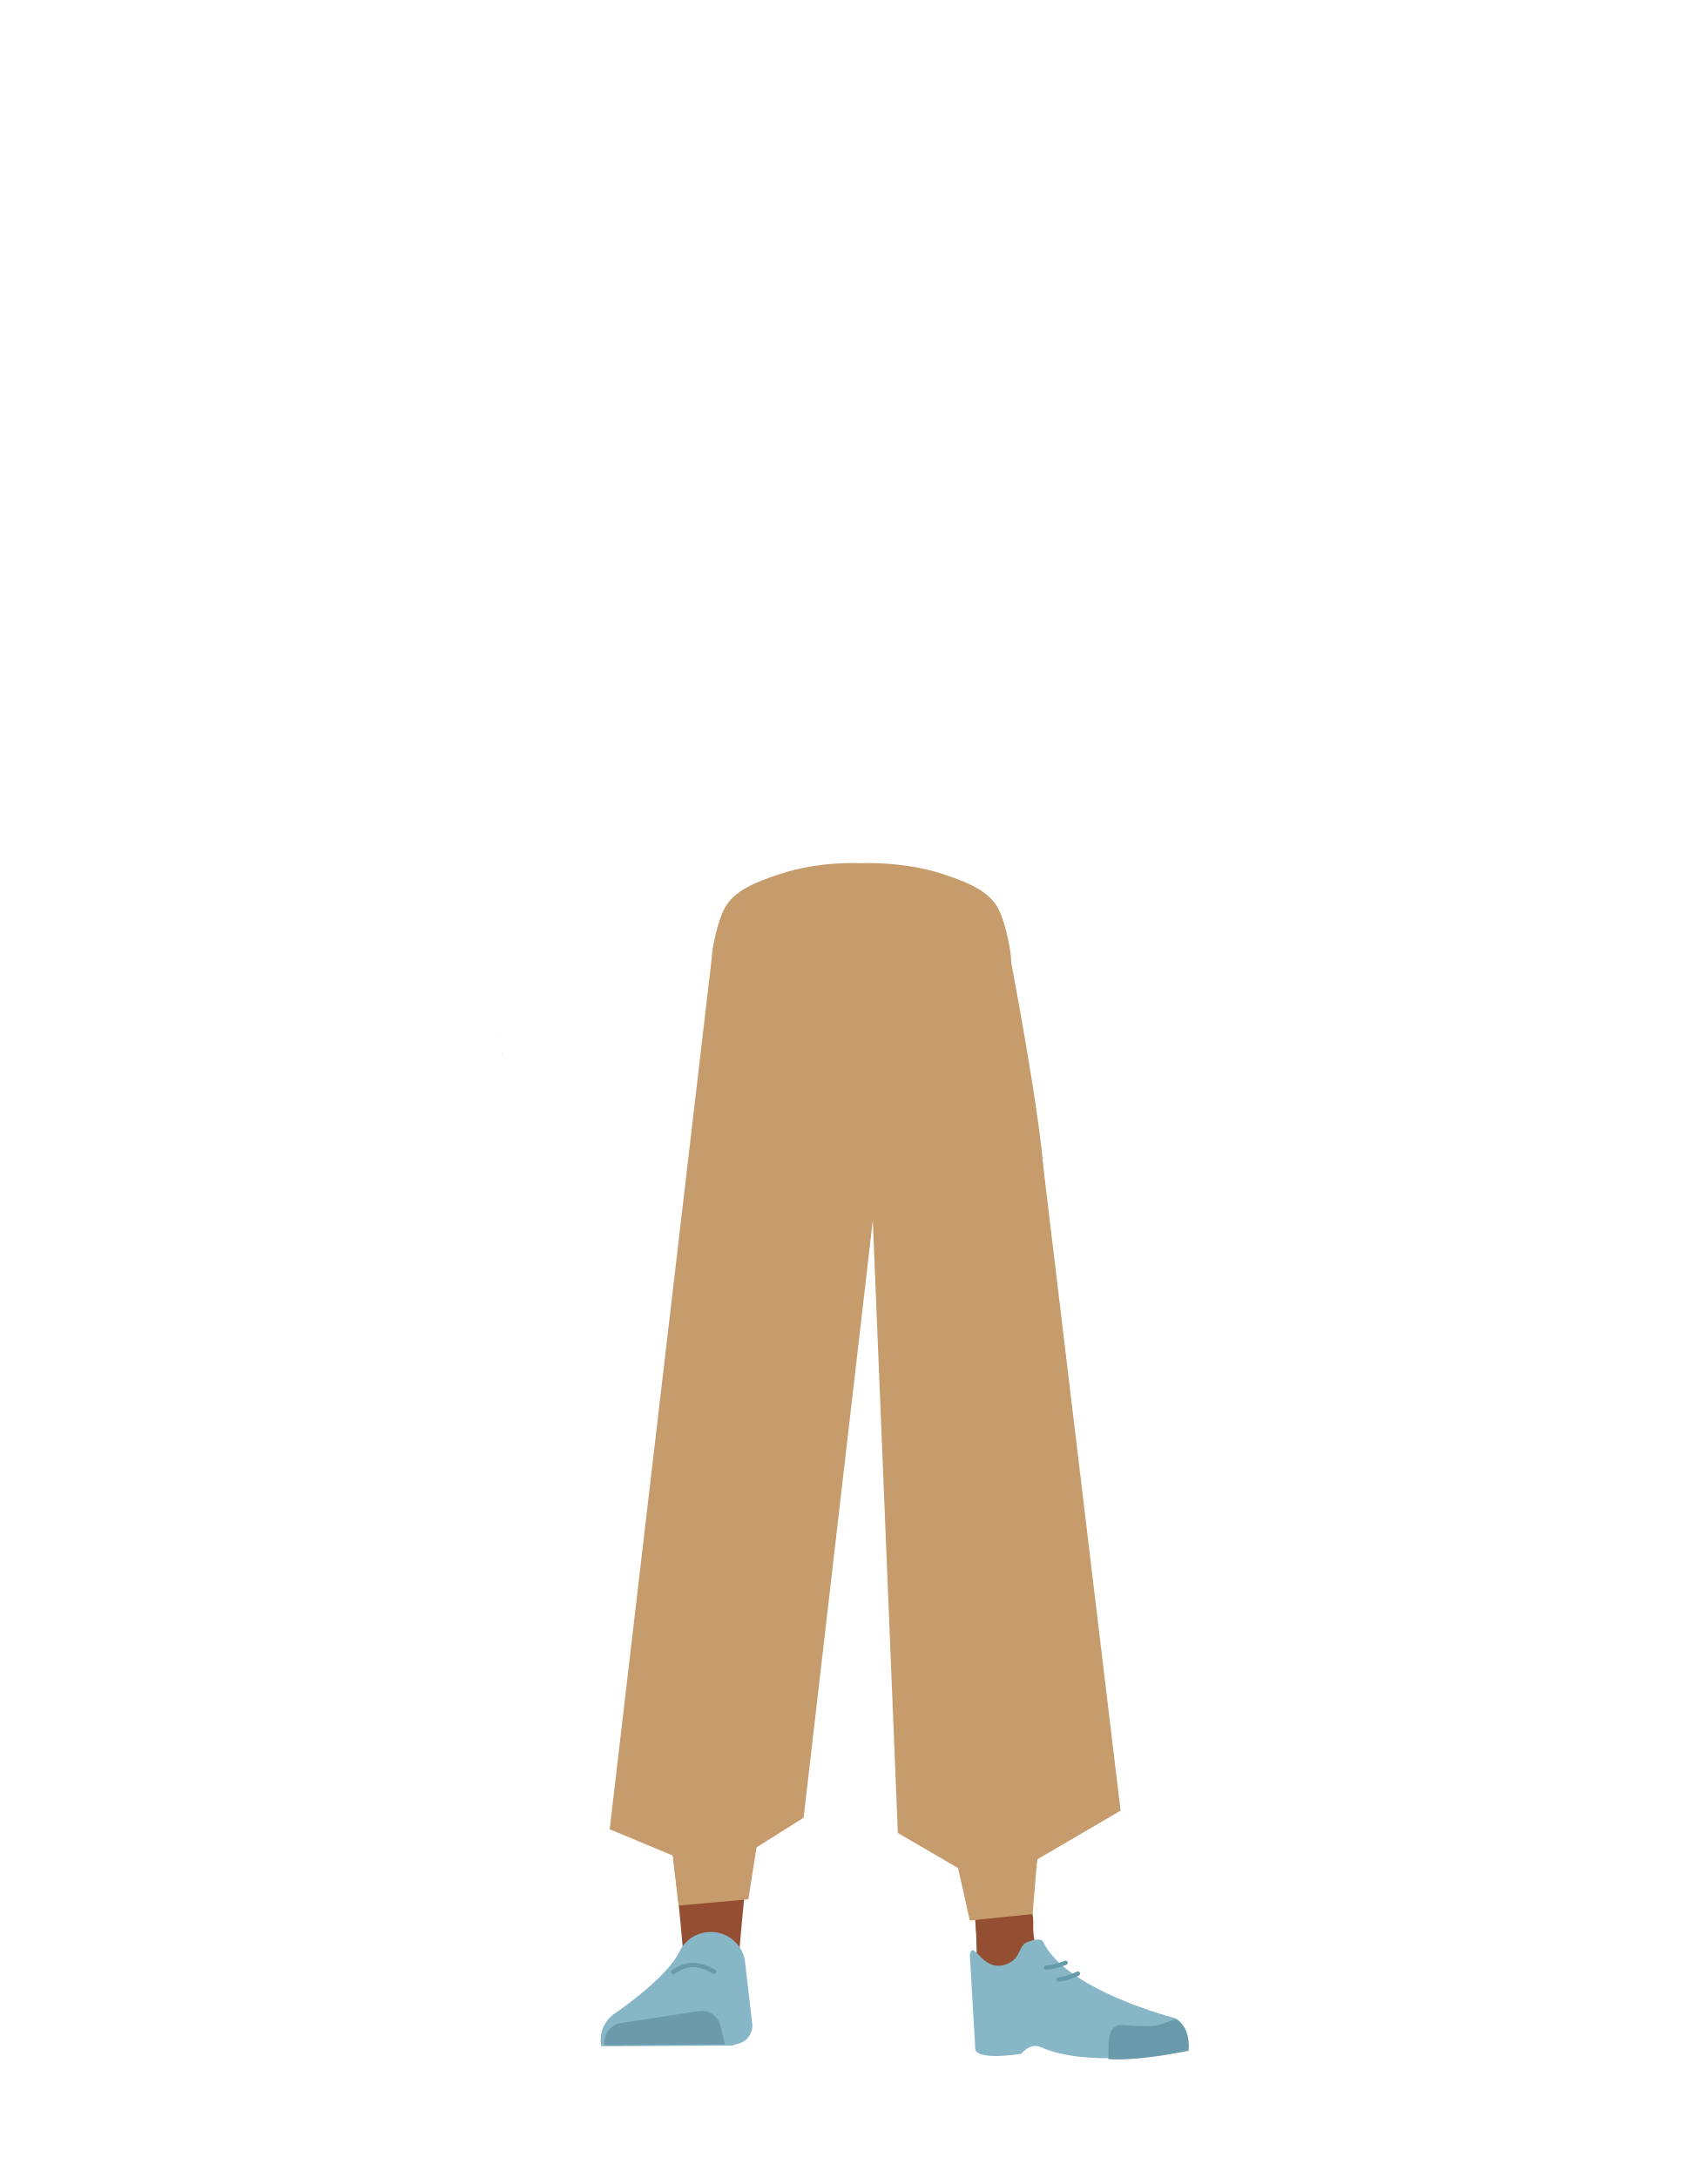
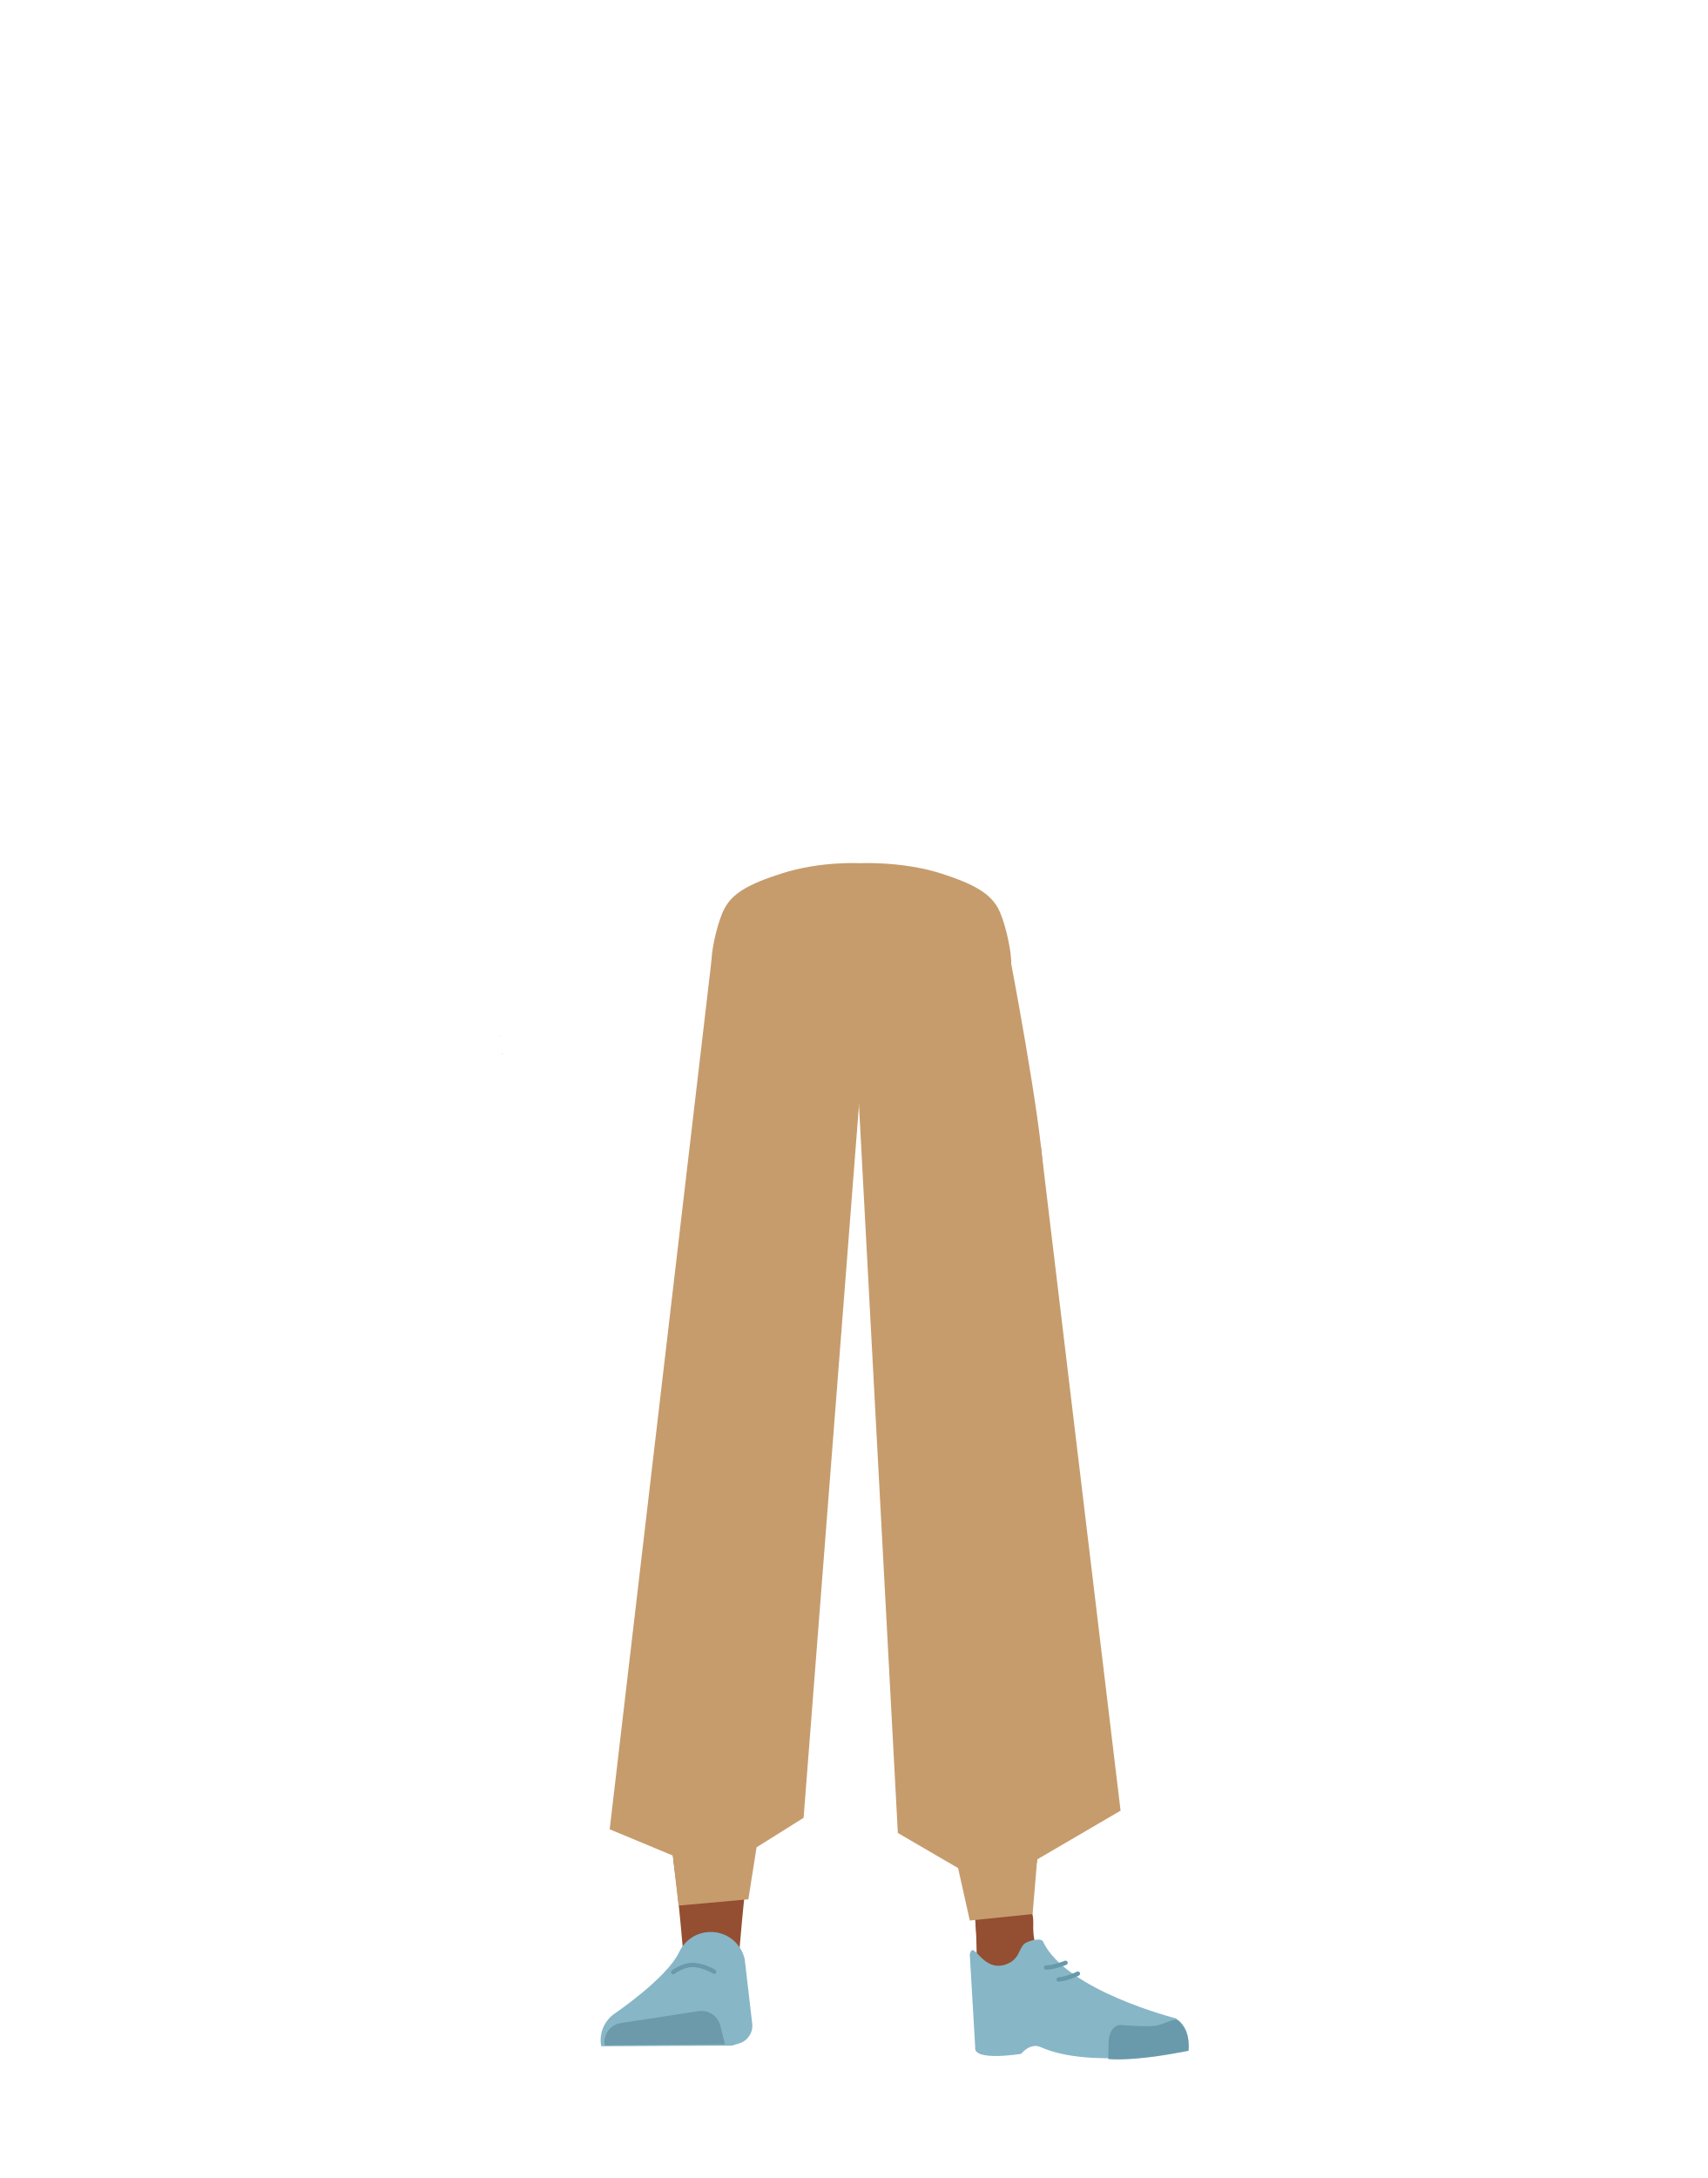
<svg xmlns="http://www.w3.org/2000/svg" version="1.1" id="Calque_1" x="0px" y="0px" viewBox="0 0 788 1005" style="enable-background:new 0 0 788 1005;" xml:space="preserve">
  <style type="text/css">
	.st0{fill:none;}
	.st1{fill:#944E31;}
	.st2{fill:#87B6C7;}
	.st3{fill:#6C9AAB;}
	.st4{fill:#C69C6D;}
	.st5{fill:#699AAB;}
	.st6{fill:none;stroke:#699AAB;stroke-width:2;stroke-linecap:round;stroke-miterlimit:10;}
	.st7{fill:none;stroke:#669AAB;stroke-width:2;stroke-linecap:round;stroke-miterlimit:10;}
</style>
  <g id="Calque_7">
-     <path class="st0" d="M433.9,403.7c15.6,5,22.4,9.3,26.1,16c3,5.4,5.8,17.8,6.1,24c0.5,14.5-7.5,51-21.2,63.2   c-13.9,12.4-81.9,12.4-95.9,0c-13.7-12.2-21.7-48.6-21.2-63.2c0.2-6.2,3.1-18.6,6.1-24c3.7-6.7,10.5-10.9,26.1-16   c17.9-5.8,36-4.8,36-4.8S416.1,398,433.9,403.7z" />
+     <path class="st0" d="M433.9,403.7c15.6,5,22.4,9.3,26.1,16c3,5.4,5.8,17.8,6.1,24c0.5,14.5-7.5,51-21.2,63.2   c60.5-53.8-175.3-70.7-95.9,0c-13.7-12.2-21.7-48.6-21.2-63.2c0.2-6.2,3.1-18.6,6.1-24c3.7-6.7,10.5-10.9,26.1-16   c17.9-5.8,36-4.8,36-4.8S416.1,398,433.9,403.7z" />
    <polygon points="231.6,486.2 231.7,486.1 231.6,486.1  " />
    <polygon points="231.7,486.1 231.8,486.2 231.8,486.1  " />
    <polygon points="231.6,486.2 231.7,486.1 231.6,486.1  " />
    <polygon points="231.7,486.1 231.8,486.2 231.8,486.1  " />
    <path class="st1" d="M340.2,634.1c-13.5-0.2-21.6,6.5-24,17.5c0,0-10,59.9-11.2,81.6c-1.9,34.7,2.5,101.6,7.2,136   c1,7.5,3,30.3,3,30.3c0.7,6.8,6.4,11.9,13.2,11.8l0,0c6.7-0.1,12.2-5.2,12.9-11.8c0,0,2.2-26.1,3.5-34.8c4.6-31.3,18-93.5,20-125.1   c1.2-19,0.7-82.3,0.7-82.3C364.7,638.8,351.6,634.7,340.2,634.1z" />
    <path class="st2" d="M327.6,891.5L327.6,891.5c-6.1,0.1-11.5,3.7-14.1,9.2l0,0c-5.9,12.4-30.5,28.9-30.5,28.9   c-4.4,3.5-6.6,9.1-5.5,14.6l0,0l60.3-0.3l3.4-1c3.9-1.2,6.4-5,6-9l-3.5-30C341.9,896.4,335.2,891.2,327.6,891.5z" />
    <path class="st3" d="M279.1,943.8L279.1,943.8c-0.8-4.9,2.5-9.5,7.4-10.3c0,0,0.1,0,0.1,0l35.8-5.5c4.6-0.7,9,2.2,10.1,6.8l2.1,8.5   L279.1,943.8z" />
-     <path class="st4" d="M434.5,403.1c15.6,5,22.4,9.3,26.1,15.9c3,5.4,5.8,17.8,6.1,24c0.5,14.5-7.5,51-21.2,63.2   c-13.9,12.4-81.9,12.4-95.9,0c-13.7-12.2-21.7-48.6-21.2-63.2c0.2-6.2,3.1-18.6,6.1-24c3.7-6.7,10.5-10.9,26.1-15.9   c17.9-5.8,36-4.8,36-4.8S416.6,397.3,434.5,403.1z" />
-     <path class="st4" d="M474.4,650.8c-1.1,12.9-11.6,22.9-24.6,23.5l0,0c-12.4,0.6-23.4-7.6-26.4-19.6c0,0-18.2-85.5-20.2-116.4   c-0.5-7.6,4-80.3,4-80.3s-2.7-21.6,28.3-27.9c27.7-5.6,30.7,11.3,30.7,11.3s14.4,75,15.5,100.6   C482.5,565.7,474.4,650.8,474.4,650.8z" />
+     <path class="st4" d="M434.5,403.1c15.6,5,22.4,9.3,26.1,15.9c3,5.4,5.8,17.8,6.1,24c0.5,14.5-7.5,51-21.2,63.2   c60.5-53.8-175.3-70.7-95.9,0c-13.7-12.2-21.7-48.6-21.2-63.2c0.2-6.2,3.1-18.6,6.1-24c3.7-6.7,10.5-10.9,26.1-15.9   c17.9-5.8,36-4.8,36-4.8S416.6,397.3,434.5,403.1z" />
+     <path class="st4" d="M474.4,650.8c-1.1,12.9-11.6,22.9-24.6,23.5l0,0c-12.4,0.6-23.4-7.6-26.4-19.6c0,0-25.3-141.5-27.4-172.3   c-0.5-7.6,11.1-24.4,11.1-24.4s-2.7-21.6,28.3-27.9c27.7-5.6,30.7,11.3,30.7,11.3s14.4,75,15.5,100.6   C482.5,565.7,474.4,650.8,474.4,650.8z" />
    <path class="st1" d="M452.1,634.1c12-0.2,19.3,6.5,21.5,17.5c0,0,17,57.9,18.1,79.6c1.7,34.7-10.3,103.6-14.5,138   c-0.9,7.5-2.7,30.3-2.7,30.3c-0.6,6.8-5.7,11.9-11.8,11.8l0,0c-6-0.1-10.9-5.2-11.5-11.8c0,0-2-26.1-3.1-34.8   c-4-31.3-16-93.5-17.9-125.1c-1.1-19-0.7-82.3-0.7-82.3C430.2,638.8,441.8,634.7,452.1,634.1L452.1,634.1z" />
    <path class="st1" d="M476.9,887.6c-1.2,34,40.1,38.4,40.1,38.4c4.4,3.5-67,21.8-66.6,17.8c0,0,1.5-52-1-65.2   C447.6,869.3,477.6,867.6,476.9,887.6z" />
    <path class="st2" d="M464.1,906.5c6.4-2.2,5.9-6.8,8.5-9.4c1.5-1.5,7.9-3.2,8.8-1.2c10.7,22.7,61.2,35.4,61.2,35.4   c5.4,3.8,6.6,9.1,5.5,14.6l0,0c0,0-43.8,9.4-67.8-1.3c-4.8-2.2-9,3.1-9,3.1s-22.4,3.7-21.2-3.1l-2.5-42.7   C449.3,894.4,453.1,910.2,464.1,906.5z" />
    <path class="st5" d="M548.6,946.3c0.8-9-4.3-14.7-6-14.4c-2.5,0.3-6.5,2.4-9,2.8c-4,0.7-16-0.3-16-0.3c-3.1-0.3-5.6,2.8-5.9,7.1   l-0.2,8.6c0,0,7.3,1,24.6-1.6C539.1,948.1,548.6,946.3,548.6,946.3z" />
-     <polygon class="st4" points="328.4,443 281.4,844.1 310.5,856.2 313.2,879.3 345.4,876.4 349.2,852.4 370.9,838.8 405.7,538.4    416.4,445.1  " />
-     <polygon class="st4" points="399.5,420.8 401,518.1 414.4,845.8 442.2,862 447.6,886.2 476.6,883.2 478.7,858 517.2,835.5    480.4,528.9 405.5,421.2  " />
+     <polygon class="st4" points="328.4,443 281.4,844.1 310.5,856.2 313.2,879.3 345.4,876.4 349.2,852.4 370.9,838.8 398.6,482.4    416.4,445.1  " />
+     <polygon class="st4" points="399.5,420.8 393.9,462.1 414.4,845.8 442.2,862 447.6,886.2 476.6,883.2 478.7,858 517.2,835.5    480.4,528.9 405.5,421.2  " />
    <path class="st6" d="M310.7,910c0,0,4.7-3.4,8.9-3.3c5.1,0,10,3.1,10,3.1" />
    <path class="st7" d="M491.8,905.7c0,0-5.1,2.1-9,2.2" />
    <path class="st7" d="M497.5,910.7c0,0-5,2.4-8.9,2.7" />
-     <path class="st0" d="M432.9,395.9c15.6,5,22.4,9.3,26.1,15.9c3,5.4,5.8,17.8,6.1,24c0.5,14.5-7.5,51-21.2,63.2   c-13.9,12.4-82,12.4-95.9,0c-13.7-12.2-21.7-48.6-21.2-63.2c0.2-6.2,3.1-18.6,6.1-24c3.7-6.7,10.5-10.9,26.1-15.9   c17.9-5.8,36-4.8,36-4.8S415.1,390.2,432.9,395.9z" />
+     <path class="st0" d="M432.9,395.9c15.6,5,22.4,9.3,26.1,15.9c3,5.4,5.8,17.8,6.1,24c0.5,14.5-7.5,51-21.2,63.2   c60.5-53.8-175.4-70.7-95.9,0c-13.7-12.2-21.7-48.6-21.2-63.2c0.2-6.2,3.1-18.6,6.1-24c3.7-6.7,10.5-10.9,26.1-15.9   c17.9-5.8,36-4.8,36-4.8S415.1,390.2,432.9,395.9z" />
    <polygon points="230.6,478.1 230.7,478 230.6,478  " />
    <polygon points="230.7,478 230.8,478.1 230.8,478  " />
    <polygon points="230.6,478.1 230.7,478 230.6,478  " />
    <polygon points="230.7,478 230.8,478.1 230.8,478  " />
  </g>
</svg>
